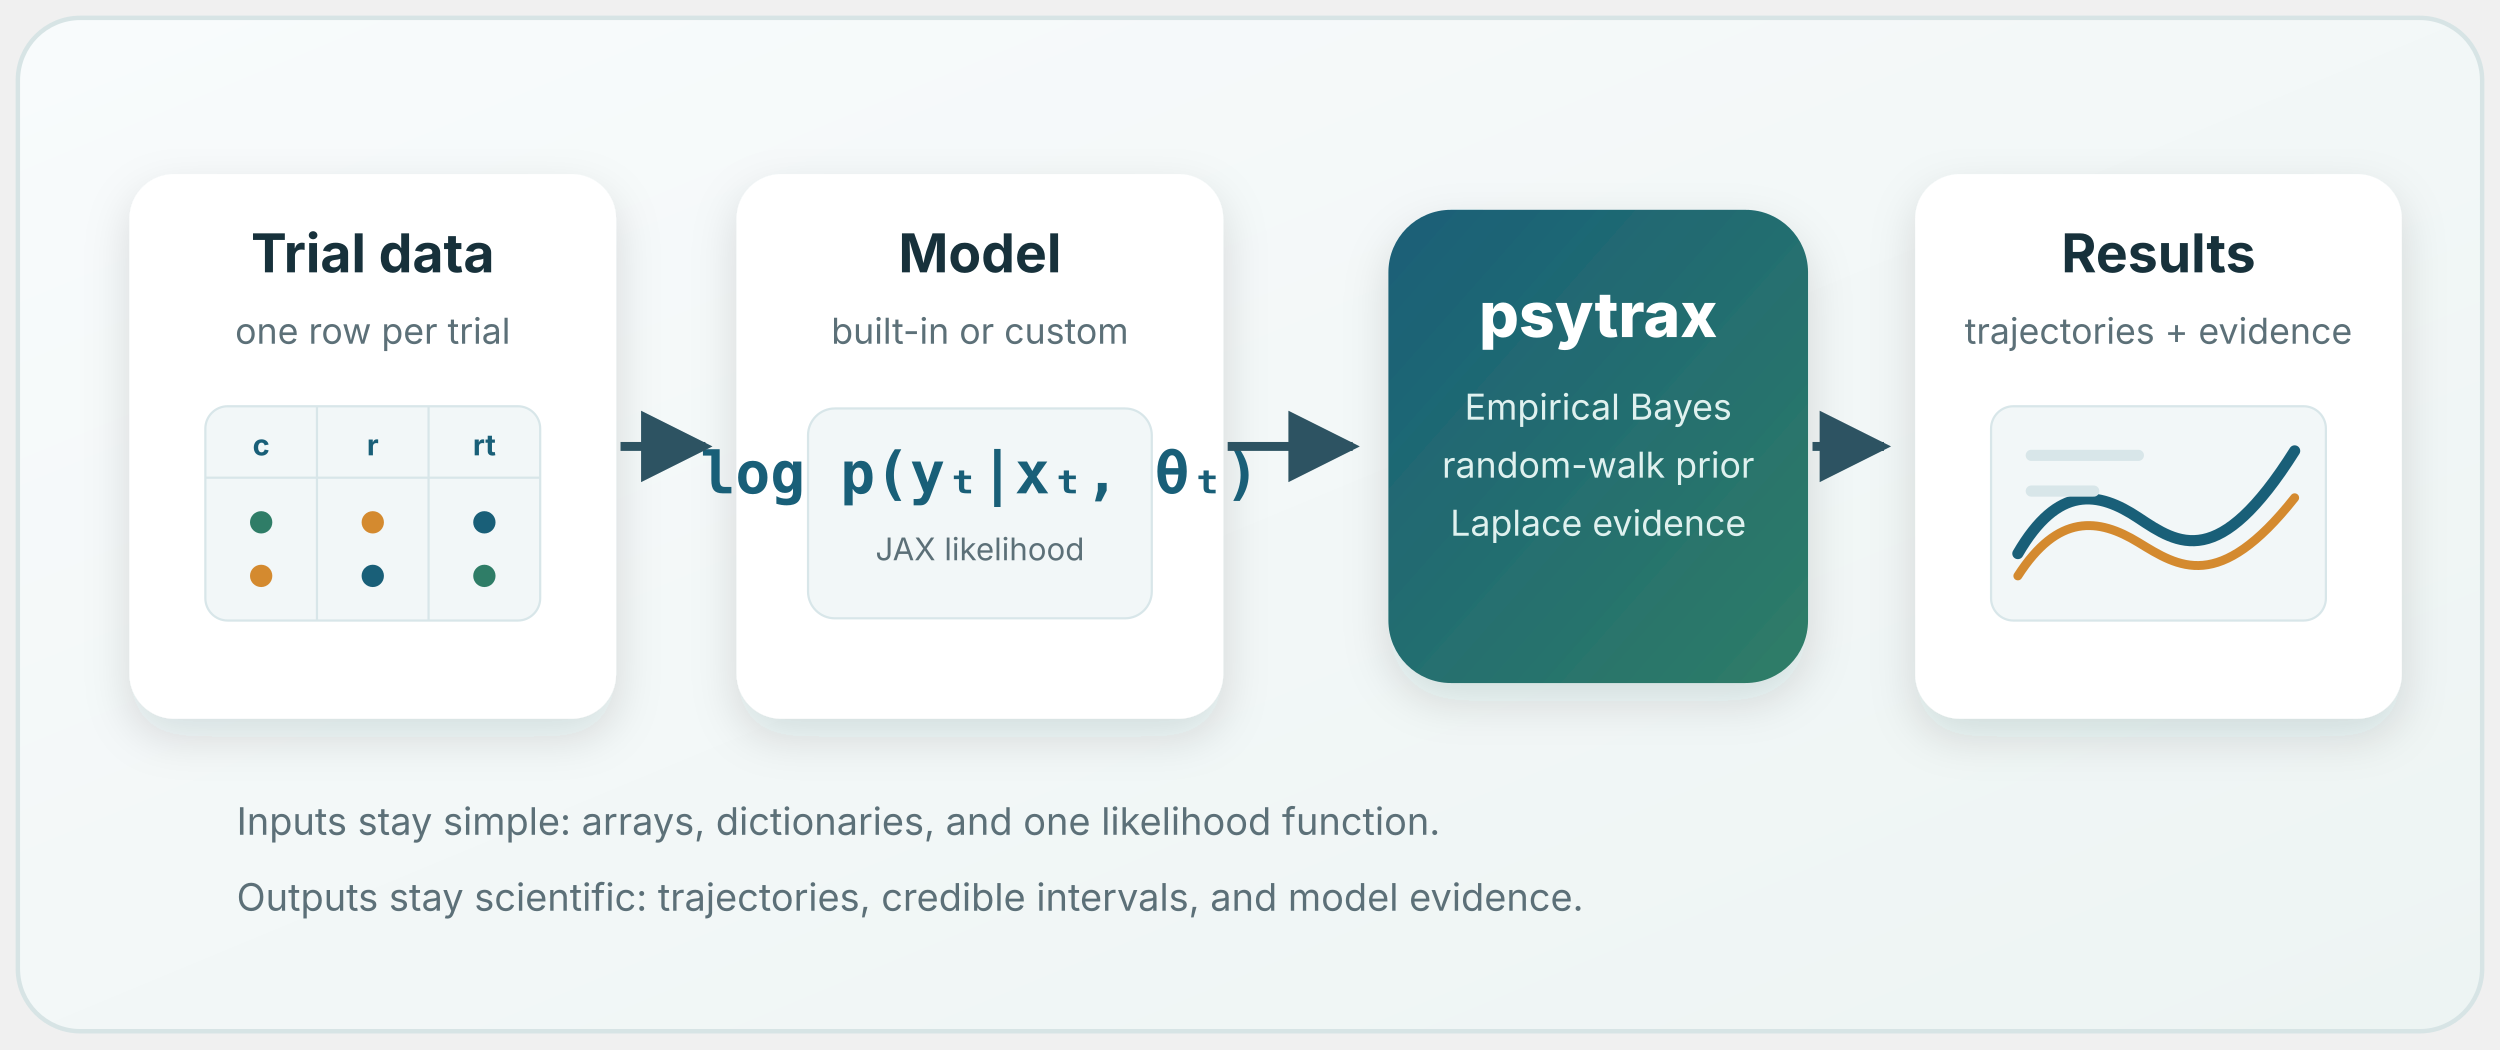
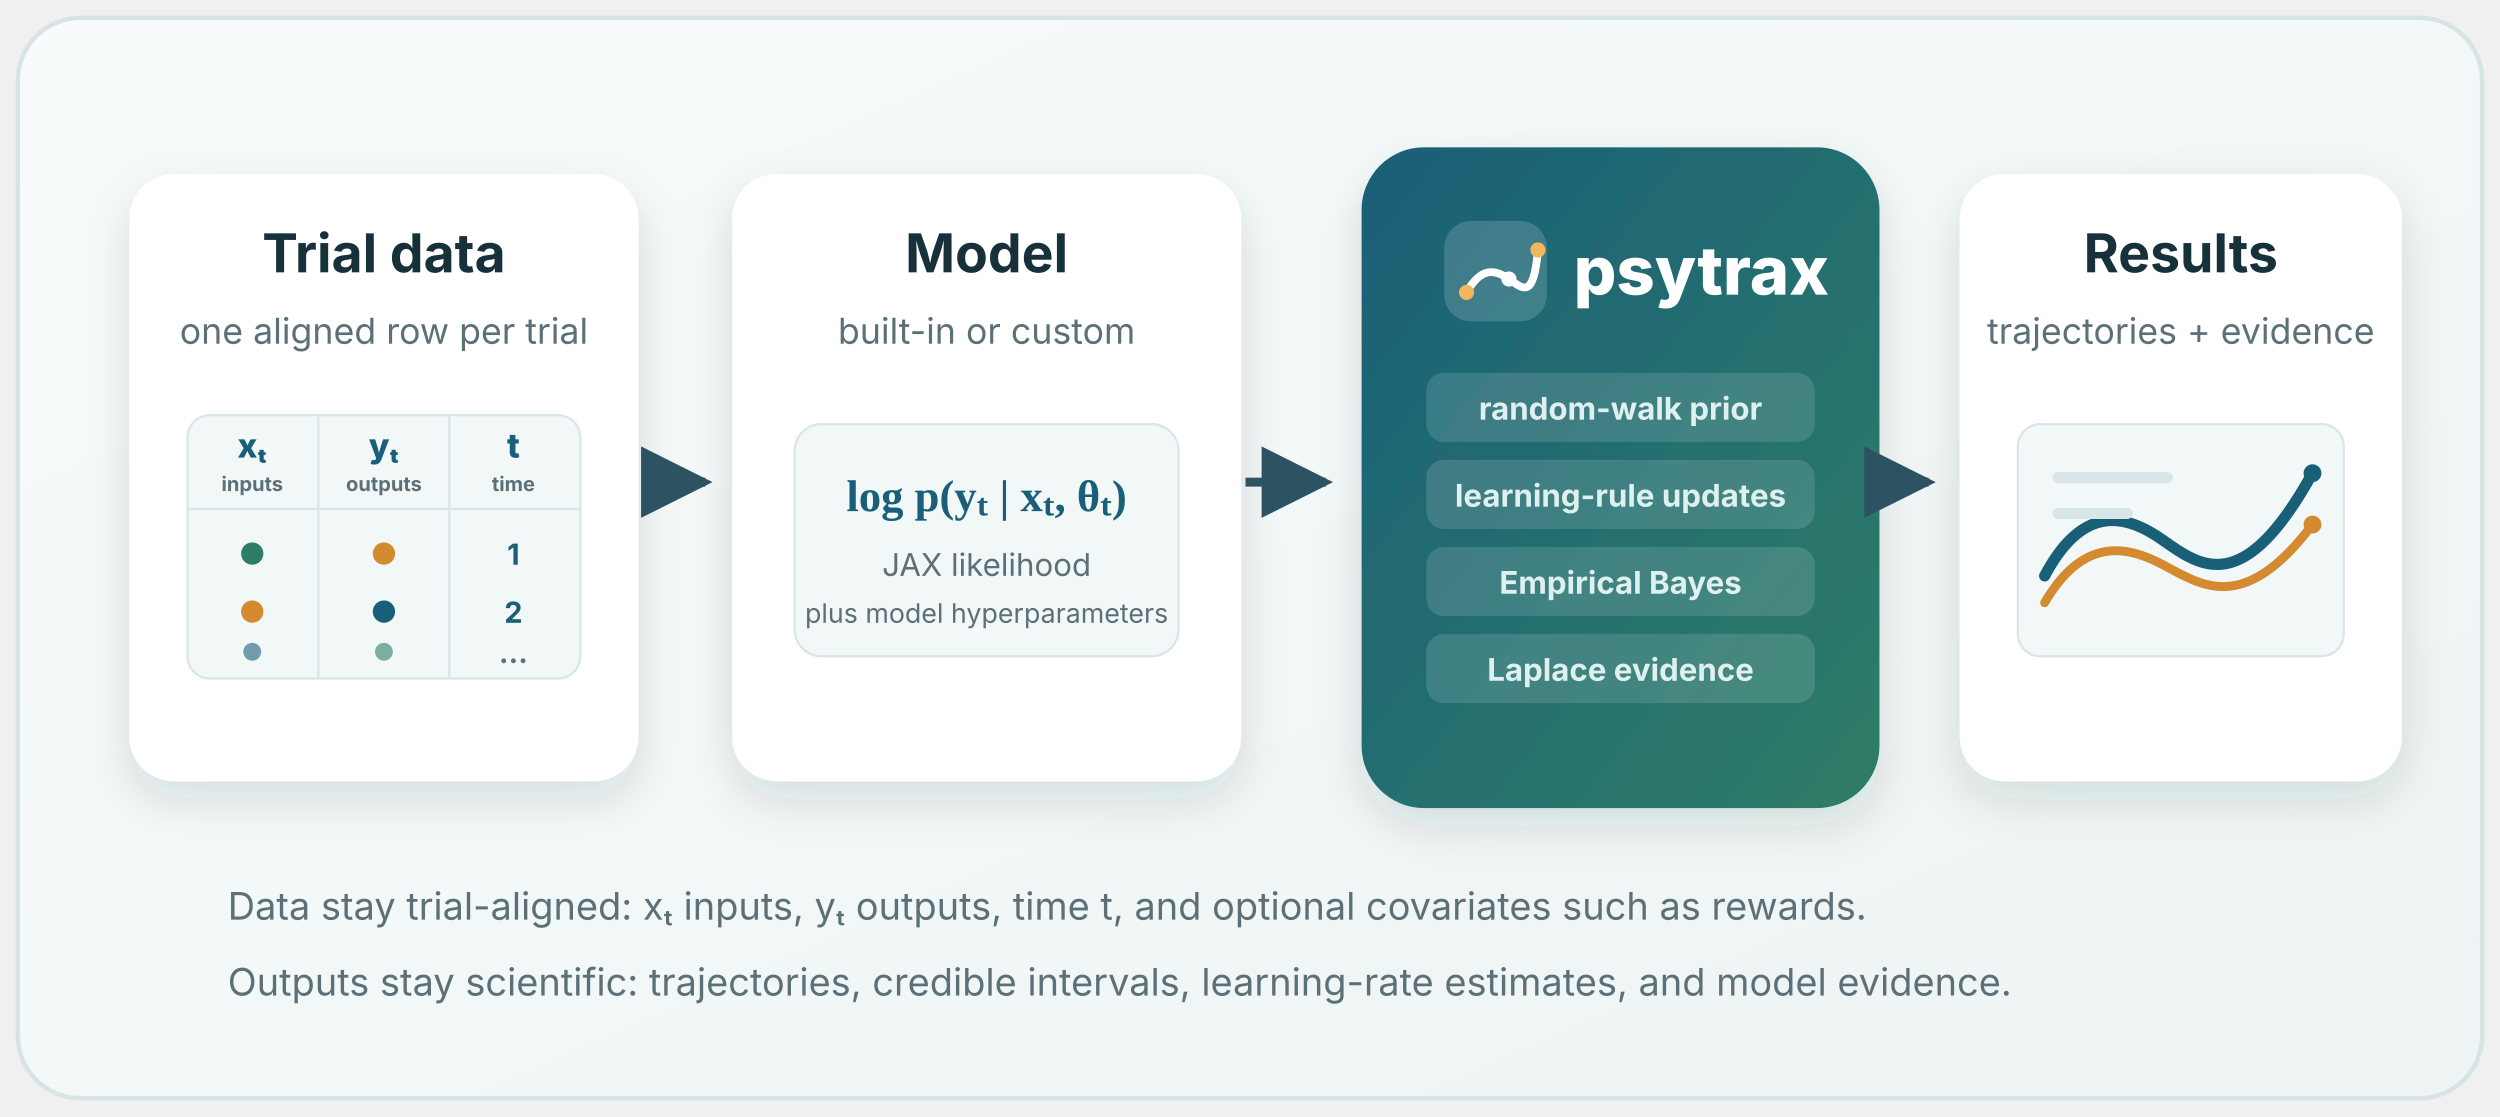
- <svg xmlns="http://www.w3.org/2000/svg" viewBox="0 0 1120 470" role="img" aria-labelledby="title desc">
+ <svg xmlns="http://www.w3.org/2000/svg" viewBox="0 0 1120 500" role="img" aria-labelledby="title desc">
  <defs>
    <linearGradient id="background" x1="0" y1="0" x2="1" y2="1">
      <stop offset="0" stop-color="#f8fbfc" />
      <stop offset="1" stop-color="#edf4f3" />
    </linearGradient>
    <linearGradient id="core" x1="0" y1="0" x2="1" y2="1">
      <stop offset="0" stop-color="#195f78" />
      <stop offset="1" stop-color="#2f7d67" />
    </linearGradient>
    <filter id="shadow" x="-8%" y="-8%" width="116%" height="124%">
      <feDropShadow dx="0" dy="8" stdDeviation="10" flood-color="#17313b" flood-opacity="0.13" />
    </filter>
    <marker id="arrow" viewBox="0 0 10 10" refX="9" refY="5" markerWidth="8" markerHeight="8" orient="auto-start-reverse">
      <path d="M0 0 L10 5 L0 10 Z" fill="#2d5362" />
    </marker>
  </defs>
-   <rect x="8" y="8" width="1104" height="454" rx="28" fill="url(#background)" stroke="#d7e4e5" stroke-width="2" />
+   <rect x="8" y="8" width="1104" height="484" rx="28" fill="url(#background)" stroke="#d7e4e5" stroke-width="2" />
  <g filter="url(#shadow)">
-     <rect x="58" y="78" width="218" height="244" rx="20" fill="#ffffff" />
-     <rect x="330" y="78" width="218" height="244" rx="20" fill="#ffffff" />
-     <rect x="622" y="94" width="188" height="212" rx="28" fill="url(#core)" />
-     <rect x="858" y="78" width="218" height="244" rx="20" fill="#ffffff" />
+     <rect x="58" y="78" width="228" height="272" rx="20" fill="#ffffff" />
+     <rect x="328" y="78" width="228" height="272" rx="20" fill="#ffffff" />
+     <rect x="610" y="66" width="232" height="296" rx="28" fill="url(#core)" />
+     <rect x="878" y="78" width="198" height="272" rx="20" fill="#ffffff" />
  </g>
-   <text x="167" y="122" text-anchor="middle" fill="#17313b" font-family="Inter, Arial, sans-serif" font-size="24" font-weight="700">Trial data</text>
-   <text x="167" y="154" text-anchor="middle" fill="#5c7078" font-family="Inter, Arial, sans-serif" font-size="16">one row per trial</text>
-   <g transform="translate(92 182)">
-     <rect x="0" y="0" width="150" height="96" rx="10" fill="#f2f7f8" stroke="#d8e6e9" />
-     <line x1="0" y1="32" x2="150" y2="32" stroke="#d8e6e9" />
-     <line x1="50" y1="0" x2="50" y2="96" stroke="#d8e6e9" />
-     <line x1="100" y1="0" x2="100" y2="96" stroke="#d8e6e9" />
-     <text x="25" y="22" text-anchor="middle" fill="#195f78" font-family="Inter, Arial, sans-serif" font-size="13" font-weight="700">c</text>
-     <text x="75" y="22" text-anchor="middle" fill="#195f78" font-family="Inter, Arial, sans-serif" font-size="13" font-weight="700">r</text>
-     <text x="125" y="22" text-anchor="middle" fill="#195f78" font-family="Inter, Arial, sans-serif" font-size="13" font-weight="700">rt</text>
-     <circle cx="25" cy="52" r="5" fill="#2f7d67" />
-     <circle cx="75" cy="52" r="5" fill="#d48a2f" />
-     <circle cx="125" cy="52" r="5" fill="#195f78" />
-     <circle cx="25" cy="76" r="5" fill="#d48a2f" />
-     <circle cx="75" cy="76" r="5" fill="#195f78" />
-     <circle cx="125" cy="76" r="5" fill="#2f7d67" />
+   <text x="172" y="122" text-anchor="middle" fill="#17313b" font-family="Inter, Arial, sans-serif" font-size="24" font-weight="700">Trial data</text>
+   <text x="172" y="154" text-anchor="middle" fill="#5c7078" font-family="Inter, Arial, sans-serif" font-size="16">one aligned row per trial</text>
+   <g transform="translate(84 186)">
+     <rect x="0" y="0" width="176" height="118" rx="10" fill="#f2f7f8" stroke="#d8e6e9" />
+     <line x1="0" y1="42" x2="176" y2="42" stroke="#d8e6e9" />
+     <line x1="58.6" y1="0" x2="58.6" y2="118" stroke="#d8e6e9" />
+     <line x1="117.3" y1="0" x2="117.3" y2="118" stroke="#d8e6e9" />
+     <text x="29" y="19" text-anchor="middle" fill="#195f78" font-family="Inter, Arial, sans-serif" font-size="15" font-weight="800">xₜ</text>
+     <text x="88" y="19" text-anchor="middle" fill="#195f78" font-family="Inter, Arial, sans-serif" font-size="15" font-weight="800">yₜ</text>
+     <text x="146" y="19" text-anchor="middle" fill="#195f78" font-family="Inter, Arial, sans-serif" font-size="15" font-weight="800">t</text>
+     <text x="29" y="34" text-anchor="middle" fill="#5c7078" font-family="Inter, Arial, sans-serif" font-size="9" font-weight="700">inputs</text>
+     <text x="88" y="34" text-anchor="middle" fill="#5c7078" font-family="Inter, Arial, sans-serif" font-size="9" font-weight="700">outputs</text>
+     <text x="146" y="34" text-anchor="middle" fill="#5c7078" font-family="Inter, Arial, sans-serif" font-size="9" font-weight="700">time</text>
+     <circle cx="29" cy="62" r="5" fill="#2f7d67" />
+     <circle cx="88" cy="62" r="5" fill="#d48a2f" />
+     <text x="146" y="67" text-anchor="middle" fill="#195f78" font-family="Inter, Arial, sans-serif" font-size="13" font-weight="700">1</text>
+     <circle cx="29" cy="88" r="5" fill="#d48a2f" />
+     <circle cx="88" cy="88" r="5" fill="#195f78" />
+     <text x="146" y="93" text-anchor="middle" fill="#195f78" font-family="Inter, Arial, sans-serif" font-size="13" font-weight="700">2</text>
+     <circle cx="29" cy="106" r="4" fill="#195f78" opacity="0.6" />
+     <circle cx="88" cy="106" r="4" fill="#2f7d67" opacity="0.6" />
+     <text x="146" y="111" text-anchor="middle" fill="#5c7078" font-family="Inter, Arial, sans-serif" font-size="13" font-weight="700">...</text>
  </g>
-   <text x="439" y="122" text-anchor="middle" fill="#17313b" font-family="Inter, Arial, sans-serif" font-size="24" font-weight="700">Model</text>
-   <text x="439" y="154" text-anchor="middle" fill="#5c7078" font-family="Inter, Arial, sans-serif" font-size="16">built-in or custom</text>
-   <g transform="translate(362 183)">
-     <rect x="0" y="0" width="154" height="94" rx="12" fill="#f2f7f8" stroke="#d8e6e9" />
-     <text x="77" y="38" text-anchor="middle" fill="#195f78" font-family="Menlo, Consolas, monospace" font-size="26" font-weight="700">log p(yₜ|xₜ, θₜ)</text>
-     <text x="77" y="68" text-anchor="middle" fill="#5c7078" font-family="Inter, Arial, sans-serif" font-size="14">JAX likelihood</text>
+   <text x="442" y="122" text-anchor="middle" fill="#17313b" font-family="Inter, Arial, sans-serif" font-size="24" font-weight="700">Model</text>
+   <text x="442" y="154" text-anchor="middle" fill="#5c7078" font-family="Inter, Arial, sans-serif" font-size="16">built-in or custom</text>
+   <g transform="translate(356 190)">
+     <rect x="0" y="0" width="172" height="104" rx="12" fill="#f2f7f8" stroke="#d8e6e9" />
+     <text x="86" y="39" text-anchor="middle" fill="#195f78" font-family="Georgia, 'Times New Roman', serif" font-size="20" font-weight="700">log p(yₜ | xₜ, θₜ)</text>
+     <text x="86" y="68" text-anchor="middle" fill="#5c7078" font-family="Inter, Arial, sans-serif" font-size="14">JAX likelihood</text>
+     <text x="86" y="89" text-anchor="middle" fill="#5c7078" font-family="Inter, Arial, sans-serif" font-size="12">plus model hyperparameters</text>
  </g>
-   <text x="716" y="151" text-anchor="middle" fill="#ffffff" font-family="Inter, Arial, sans-serif" font-size="28" font-weight="800">psytrax</text>
-   <text x="716" y="188" text-anchor="middle" fill="#dff1ef" font-family="Inter, Arial, sans-serif" font-size="16">Empirical Bayes</text>
-   <text x="716" y="214" text-anchor="middle" fill="#dff1ef" font-family="Inter, Arial, sans-serif" font-size="16">random-walk prior</text>
-   <text x="716" y="240" text-anchor="middle" fill="#dff1ef" font-family="Inter, Arial, sans-serif" font-size="16">Laplace evidence</text>
-   <text x="967" y="122" text-anchor="middle" fill="#17313b" font-family="Inter, Arial, sans-serif" font-size="24" font-weight="700">Results</text>
-   <text x="967" y="154" text-anchor="middle" fill="#5c7078" font-family="Inter, Arial, sans-serif" font-size="16">trajectories + evidence</text>
-   <g transform="translate(892 182)">
-     <rect x="0" y="0" width="150" height="96" rx="10" fill="#f2f7f8" stroke="#d8e6e9" />
-     <path d="M12 66 C30 35 48 38 66 50 S102 74 136 20" fill="none" stroke="#195f78" stroke-width="5" stroke-linecap="round" />
-     <path d="M12 76 C30 48 48 50 66 61 S102 84 136 41" fill="none" stroke="#d48a2f" stroke-width="4" stroke-linecap="round" />
-     <path d="M18 22 H66" stroke="#d8e6e9" stroke-width="5" stroke-linecap="round" />
-     <path d="M18 38 H46" stroke="#d8e6e9" stroke-width="5" stroke-linecap="round" />
+   <g transform="translate(647 99)">
+     <rect x="0" y="0" width="46" height="45" rx="12" fill="#ffffff" opacity="0.16" />
+     <path d="M10 32 C17 20 23 22 29 26 S40 36 42 13" fill="none" stroke="#ffffff" stroke-width="3.5" stroke-linecap="round" />
+     <circle cx="10" cy="32" r="3.4" fill="#f1b65e" />
+     <circle cx="29" cy="26" r="3.4" fill="#ffffff" />
+     <circle cx="42" cy="13" r="3.4" fill="#f1b65e" />
+     <text x="58" y="33" fill="#ffffff" font-family="Inter, Arial, sans-serif" font-size="30" font-weight="800" letter-spacing="0">psytrax</text>
  </g>
-   <line x1="278" y1="200" x2="316" y2="200" stroke="#2d5362" stroke-width="4" marker-end="url(#arrow)" />
-   <line x1="550" y1="200" x2="606" y2="200" stroke="#2d5362" stroke-width="4" marker-end="url(#arrow)" />
-   <line x1="812" y1="200" x2="844" y2="200" stroke="#2d5362" stroke-width="4" marker-end="url(#arrow)" />
-   <g transform="translate(106 374)">
-     <text x="0" y="0" fill="#5c7078" font-family="Inter, Arial, sans-serif" font-size="17">Inputs stay simple: arrays, dictionaries, and one likelihood function.</text>
-     <text x="0" y="34" fill="#5c7078" font-family="Inter, Arial, sans-serif" font-size="17">Outputs stay scientific: trajectories, credible intervals, and model evidence.</text>
+   <g transform="translate(639 167)">
+     <rect x="0" y="0" width="174" height="31" rx="8" fill="#ffffff" opacity="0.13" />
+     <rect x="0" y="39" width="174" height="31" rx="8" fill="#ffffff" opacity="0.13" />
+     <rect x="0" y="78" width="174" height="31" rx="8" fill="#ffffff" opacity="0.13" />
+     <rect x="0" y="117" width="174" height="31" rx="8" fill="#ffffff" opacity="0.13" />
+     <text x="87" y="21" text-anchor="middle" fill="#dff1ef" font-family="Inter, Arial, sans-serif" font-size="14" font-weight="700">random-walk prior</text>
+     <text x="87" y="60" text-anchor="middle" fill="#dff1ef" font-family="Inter, Arial, sans-serif" font-size="14" font-weight="700">learning-rule updates</text>
+     <text x="87" y="99" text-anchor="middle" fill="#dff1ef" font-family="Inter, Arial, sans-serif" font-size="14" font-weight="700">Empirical Bayes</text>
+     <text x="87" y="138" text-anchor="middle" fill="#dff1ef" font-family="Inter, Arial, sans-serif" font-size="14" font-weight="700">Laplace evidence</text>
+   </g>
+   <text x="977" y="122" text-anchor="middle" fill="#17313b" font-family="Inter, Arial, sans-serif" font-size="24" font-weight="700">Results</text>
+   <text x="977" y="154" text-anchor="middle" fill="#5c7078" font-family="Inter, Arial, sans-serif" font-size="16">trajectories + evidence</text>
+   <g transform="translate(904 190)">
+     <rect x="0" y="0" width="146" height="104" rx="10" fill="#f2f7f8" stroke="#d8e6e9" />
+     <path d="M12 68 C29 36 48 40 65 52 S101 78 132 22" fill="none" stroke="#195f78" stroke-width="5" stroke-linecap="round" />
+     <path d="M12 80 C29 51 48 54 65 63 S101 86 132 45" fill="none" stroke="#d48a2f" stroke-width="4" stroke-linecap="round" />
+     <path d="M18 24 H67" stroke="#d8e6e9" stroke-width="5" stroke-linecap="round" />
+     <path d="M18 40 H49" stroke="#d8e6e9" stroke-width="5" stroke-linecap="round" />
+     <circle cx="132" cy="22" r="4" fill="#195f78" />
+     <circle cx="132" cy="45" r="4" fill="#d48a2f" />
+   </g>
+   <line x1="288" y1="216" x2="316" y2="216" stroke="#2d5362" stroke-width="4" marker-end="url(#arrow)" />
+   <line x1="558" y1="216" x2="594" y2="216" stroke="#2d5362" stroke-width="4" marker-end="url(#arrow)" />
+   <line x1="844" y1="216" x2="864" y2="216" stroke="#2d5362" stroke-width="4" marker-end="url(#arrow)" />
+   <g transform="translate(102 412)">
+     <text x="0" y="0" fill="#5c7078" font-family="Inter, Arial, sans-serif" font-size="17">Data stay trial-aligned: xₜ inputs, yₜ outputs, time t, and optional covariates such as rewards.</text>
+     <text x="0" y="34" fill="#5c7078" font-family="Inter, Arial, sans-serif" font-size="17">Outputs stay scientific: trajectories, credible intervals, learning-rate estimates, and model evidence.</text>
  </g>
</svg>
